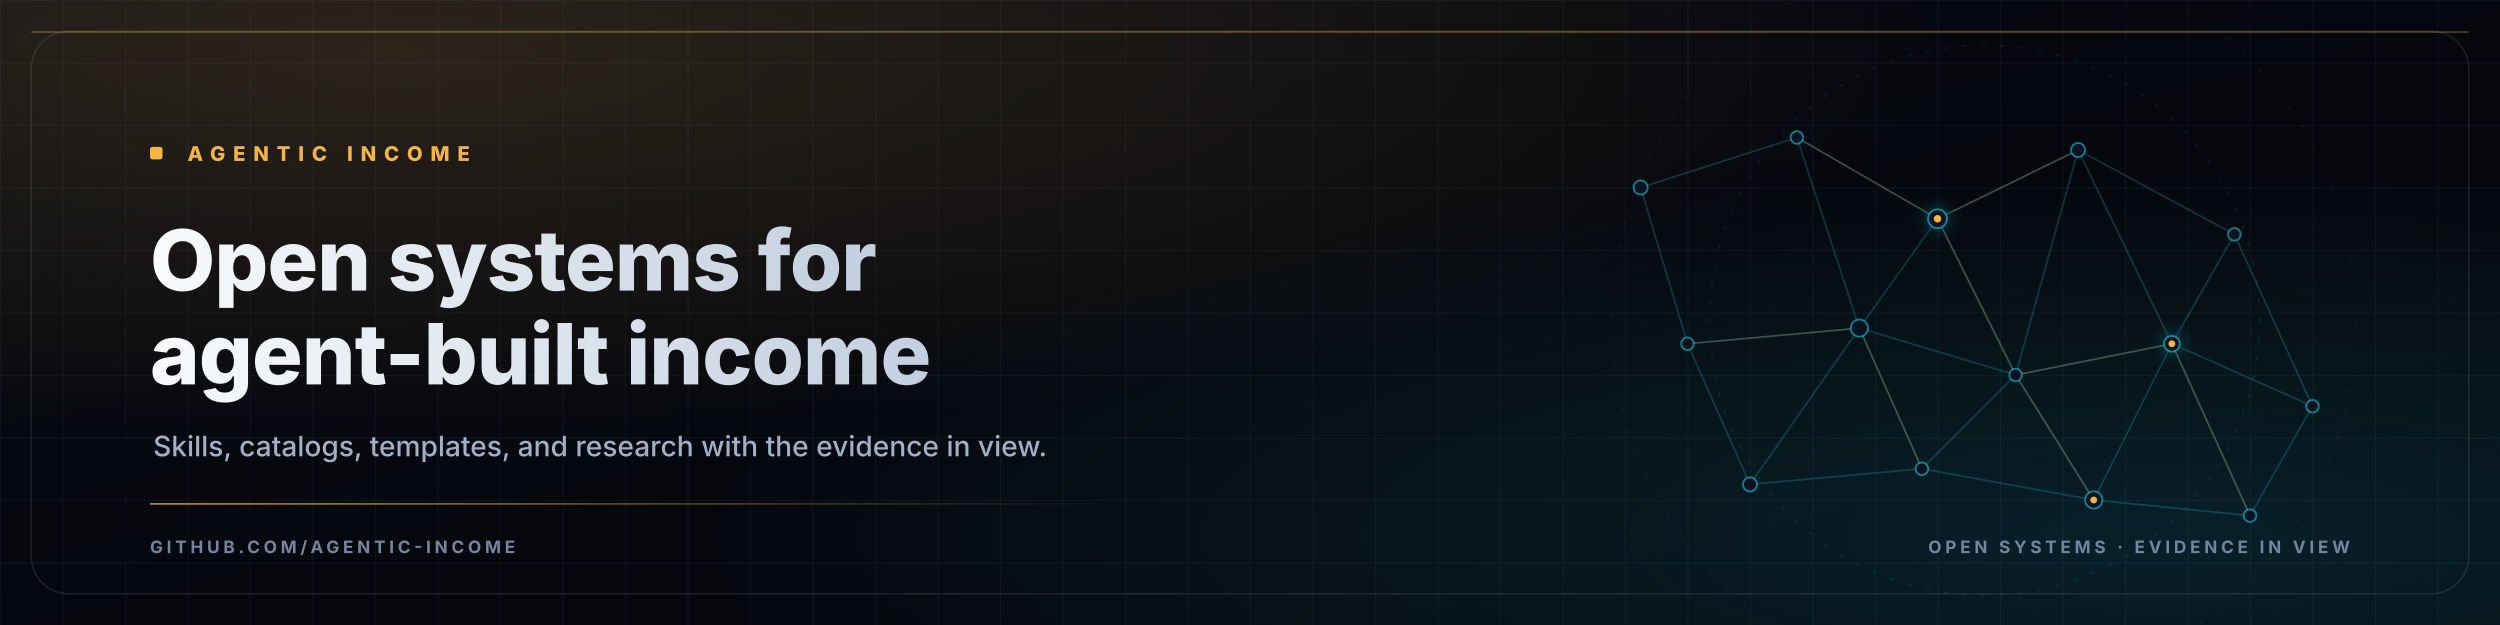
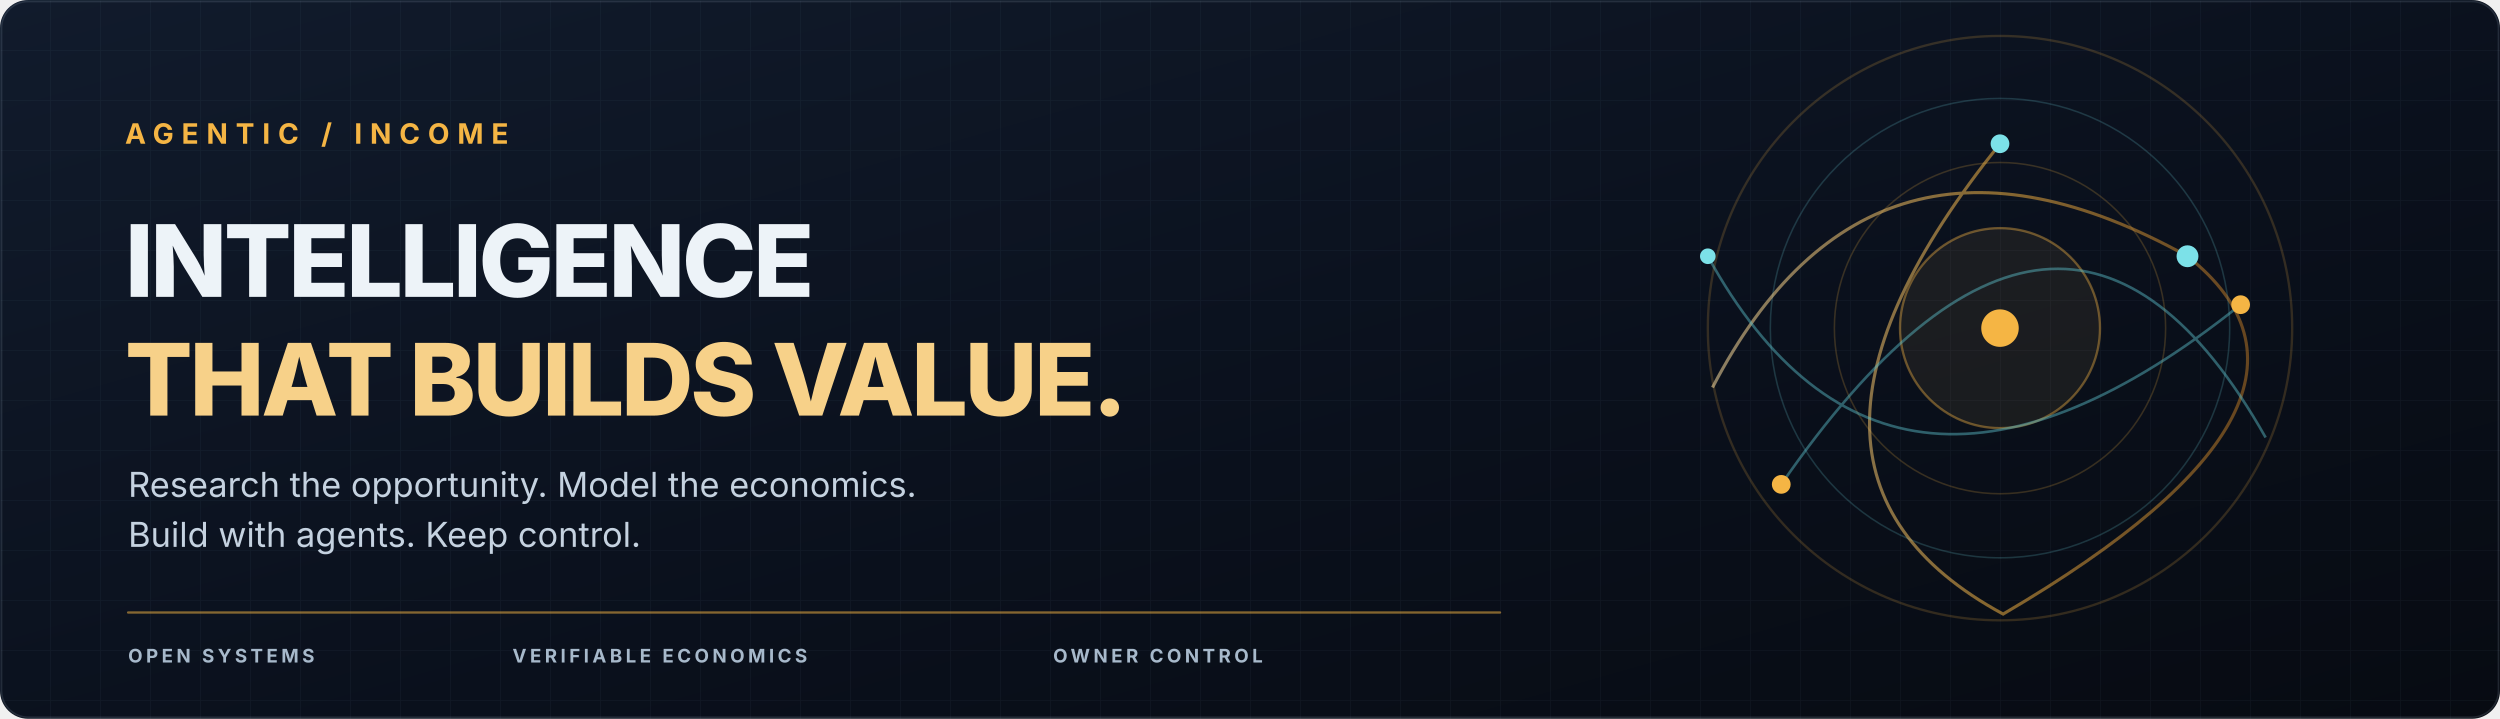
- <svg xmlns="http://www.w3.org/2000/svg" width="1600" height="400" viewBox="0 0 1600 400" role="img" aria-labelledby="title desc" font-family="Inter, ui-sans-serif, system-ui, -apple-system, 'Segoe UI', sans-serif">
+ <svg xmlns="http://www.w3.org/2000/svg" width="1600" height="460" viewBox="0 0 1600 460" role="img" aria-labelledby="title desc">
  <defs>
    <linearGradient id="bg" x1="0" y1="0" x2="1" y2="1">
-       <stop offset="0%" stop-color="#080b13" />
-       <stop offset="55%" stop-color="#05070d" />
-       <stop offset="100%" stop-color="#04060b" />
+       <stop offset="0%" stop-color="#111B2C" />
+       <stop offset="58%" stop-color="#0A101C" />
+       <stop offset="100%" stop-color="#070B12" />
    </linearGradient>
-     <radialGradient id="goldGlow" cx="0.16" cy="0.08" r="0.62">
-       <stop offset="0%" stop-color="#f5b544" stop-opacity="0.15" />
-       <stop offset="100%" stop-color="#f5b544" stop-opacity="0" />
-     </radialGradient>
-     <radialGradient id="cyanGlow" cx="0.86" cy="0.86" r="0.58">
-       <stop offset="0%" stop-color="#22d3ee" stop-opacity="0.13" />
-       <stop offset="100%" stop-color="#22d3ee" stop-opacity="0" />
-     </radialGradient>
-     <linearGradient id="ink" x1="0" y1="0" x2="1" y2="0">
-       <stop offset="0%" stop-color="#f8fafc" />
-       <stop offset="100%" stop-color="#c3cfdf" />
+     <linearGradient id="gold" x1="0" y1="0" x2="1" y2="0">
+       <stop offset="0%" stop-color="#FFE1A3" />
+       <stop offset="52%" stop-color="#F5B544" />
+       <stop offset="100%" stop-color="#B97625" />
    </linearGradient>
-     <linearGradient id="rule" x1="0" y1="0" x2="1" y2="0">
-       <stop offset="0%" stop-color="#f5b544" />
-       <stop offset="100%" stop-color="#f5b544" stop-opacity="0" />
+     <linearGradient id="blue" x1="0" y1="0" x2="1" y2="0">
+       <stop offset="0%" stop-color="#B7F5F8" />
+       <stop offset="100%" stop-color="#3FD0DE" />
    </linearGradient>
-     <pattern id="grid" width="40" height="40" patternUnits="userSpaceOnUse">
-       <path d="M40 0H0V40" fill="none" stroke="#8ea3bd" stroke-opacity="0.085" stroke-width="1" />
+     <pattern id="grid" width="32" height="32" patternUnits="userSpaceOnUse">
+       <path d="M32 0H0V32" fill="none" stroke="#A2B7CA" stroke-opacity=".055" />
    </pattern>
-     <filter id="nodeGlow" x="-200%" y="-200%" width="500%" height="500%">
-       <feGaussianBlur stdDeviation="5" result="blur" />
-       <feMerge>
-         <feMergeNode in="blur" />
-         <feMergeNode in="SourceGraphic" />
-       </feMerge>
-     </filter>
  </defs>
-   <rect width="1600" height="400" fill="url(#bg)" />
-   <rect width="1600" height="400" fill="url(#grid)" />
-   <rect width="1600" height="400" fill="url(#goldGlow)" />
-   <rect width="1600" height="400" fill="url(#cyanGlow)" />
-   <rect x="20" y="20" width="1560" height="360" rx="24" fill="none" stroke="#ffffff" stroke-opacity="0.10" />
-   <rect x="20" y="20" width="1560" height="1" fill="#f5b544" fill-opacity="0.35" />
-   <g fill="none" stroke-linecap="round">
-     <circle cx="1270" cy="205" r="176" stroke="#22d3ee" stroke-opacity="0.10" stroke-dasharray="2 10" />
-     <circle cx="1270" cy="205" r="238" stroke="#f5b544" stroke-opacity="0.07" stroke-dasharray="1 14" />
-   </g>
-   <g stroke-linecap="round">
-     <g stroke="#22d3ee" stroke-opacity="0.22" stroke-width="1.1">
-       <path d="M1050 120L1150 88M1150 88L1240 140M1240 140L1330 96M1330 96L1430 150" />
-       <path d="M1050 120L1080 220M1150 88L1190 210M1240 140L1190 210M1240 140L1290 240" />
-       <path d="M1330 96L1290 240M1330 96L1390 220M1430 150L1390 220M1430 150L1480 260" />
-       <path d="M1080 220L1190 210M1190 210L1290 240M1290 240L1390 220M1390 220L1480 260" />
-       <path d="M1080 220L1120 310M1190 210L1120 310M1190 210L1230 300M1290 240L1230 300M1290 240L1340 320" />
-       <path d="M1390 220L1340 320M1390 220L1440 330M1480 260L1440 330M1120 310L1230 300M1230 300L1340 320M1340 320L1440 330" />
-     </g>
-     <g stroke="#f5b544" stroke-opacity="0.20" stroke-width="1.1">
-       <path d="M1150 88L1240 140M1240 140L1330 96M1080 220L1190 210M1240 140L1290 240M1290 240L1390 220" />
-       <path d="M1190 210L1230 300M1290 240L1340 320M1390 220L1440 330" />
-     </g>
-   </g>
-   <g>
-     <g fill="#0a1220" stroke="#22d3ee" stroke-opacity="0.55" stroke-width="1.2">
-       <circle cx="1050" cy="120" r="4.5" />
-       <circle cx="1150" cy="88" r="4" />
-       <circle cx="1240" cy="140" r="6" filter="url(#nodeGlow)" />
-       <circle cx="1330" cy="96" r="4.5" />
-       <circle cx="1430" cy="150" r="4" />
-       <circle cx="1080" cy="220" r="4" />
-       <circle cx="1190" cy="210" r="5.5" />
-       <circle cx="1290" cy="240" r="4" />
-       <circle cx="1390" cy="220" r="5" filter="url(#nodeGlow)" />
-       <circle cx="1480" cy="260" r="4" />
-       <circle cx="1120" cy="310" r="4.5" />
-       <circle cx="1230" cy="300" r="4" />
-       <circle cx="1340" cy="320" r="5.5" />
-       <circle cx="1440" cy="330" r="4" />
-     </g>
-     <g fill="#f5b544">
-       <circle cx="1240" cy="140" r="2.4" />
-       <circle cx="1390" cy="220" r="2.2" />
-       <circle cx="1340" cy="320" r="2.2" />
-     </g>
-   </g>
-   <g>
-     <rect x="96" y="94" width="8" height="8" rx="1.5" fill="#f5b544" />
-     <text x="120" y="103" font-size="13" font-weight="800" fill="#f5b544" letter-spacing="5">AGENTIC INCOME</text>
-     <text x="96" y="186" font-size="54" font-weight="800" fill="url(#ink)" letter-spacing="-0.5">Open systems for</text>
-     <text x="96" y="246" font-size="54" font-weight="800" fill="url(#ink)" letter-spacing="-0.5">agent-built income</text>
-     <text x="98" y="292" font-size="18" font-weight="500" fill="#9fb0c7">Skills, catalogs, templates, and research with the evidence in view.</text>
-     <rect x="96" y="322" width="620" height="1" fill="url(#rule)" fill-opacity="0.8" />
-     <text x="96" y="354" font-size="11" font-weight="700" fill="#7386a0" letter-spacing="2.4">GITHUB.COM/AGENTIC-INCOME</text>
-     <text x="1504" y="354" text-anchor="end" font-size="11" font-weight="700" fill="#7386a0" letter-spacing="2.4">OPEN SYSTEMS · EVIDENCE IN VIEW</text>
-   </g>
+   <rect width="1600" height="460" rx="18" fill="url(#bg)" />
+   <rect width="1600" height="460" rx="18" fill="url(#grid)" />
+   <rect x="1" y="1" width="1598" height="458" rx="17" fill="none" stroke="#AEC4D5" stroke-opacity=".15" />
+   <circle cx="1280" cy="210" r="187" fill="none" stroke="#F5B544" stroke-opacity=".18" stroke-width="1.5" />
+   <circle cx="1280" cy="210" r="147" fill="none" stroke="#6CCED9" stroke-opacity=".21" stroke-width="1" />
+   <circle cx="1280" cy="210" r="106" fill="none" stroke="#F5B544" stroke-opacity=".20" stroke-width="1" />
+   <circle cx="1280" cy="210" r="64" fill="#E7B763" fill-opacity=".08" stroke="#F5B544" stroke-opacity=".4" stroke-width="1.5" />
+   <path d="M1096 248Q1198 52 1400 164Q1516 256 1282 393Q1112 301 1280 92" fill="none" stroke="url(#gold)" stroke-opacity=".53" stroke-width="2" />
+   <path d="M1093 164Q1209 375 1434 195M1140 310Q1320 50 1450 280" fill="none" stroke="#5CBFCA" stroke-opacity=".46" stroke-width="1.7" />
+   <circle cx="1280" cy="210" r="12" fill="#F5B544" />
+   <circle cx="1400" cy="164" r="7" fill="#7CE1E8" />
+   <circle cx="1140" cy="310" r="6" fill="#F5B544" />
+   <circle cx="1280" cy="92" r="6" fill="#7CE1E8" />
+   <circle cx="1434" cy="195" r="6" fill="#F5B544" />
+   <circle cx="1093" cy="164" r="5" fill="#7CE1E8" />
+   <text x="80" y="92" font-family="Inter,Segoe UI,Arial,sans-serif" font-size="18" font-weight="700" fill="#F5B544" letter-spacing="5">AGENTIC   /   INCOME</text>
+   <text x="80" y="190" font-family="Inter,Segoe UI,Arial,sans-serif" font-size="64" font-weight="800" fill="#EDF3F8" letter-spacing="-2">INTELLIGENCE</text>
+   <text x="80" y="266" font-family="Inter,Segoe UI,Arial,sans-serif" font-size="64" font-weight="800" fill="#F7D189" letter-spacing="-2">THAT BUILDS VALUE.</text>
+   <text x="82" y="318" font-family="Inter,Segoe UI,Arial,sans-serif" font-size="22" font-weight="400" fill="#C5D2E0">Research the opportunity. Model the economics.</text>
+   <text x="82" y="350" font-family="Inter,Segoe UI,Arial,sans-serif" font-size="22" font-weight="400" fill="#C5D2E0">Build with agents. Keep control.</text>
+   <path d="M82 392 L960 392" stroke="#F5B544" opacity="0.52" stroke-width="1.5" fill="none" stroke-linecap="round" />
+   <text x="82" y="424" font-family="Inter,Segoe UI,Arial,sans-serif" font-size="12" font-weight="700" fill="#A7B9CB" letter-spacing="2.2">OPEN SYSTEMS</text>
+   <text x="328" y="424" font-family="Inter,Segoe UI,Arial,sans-serif" font-size="12" font-weight="700" fill="#A7B9CB" letter-spacing="2.2">VERIFIABLE ECONOMICS</text>
+   <text x="674" y="424" font-family="Inter,Segoe UI,Arial,sans-serif" font-size="12" font-weight="700" fill="#A7B9CB" letter-spacing="2.2">OWNER CONTROL</text>
</svg>
